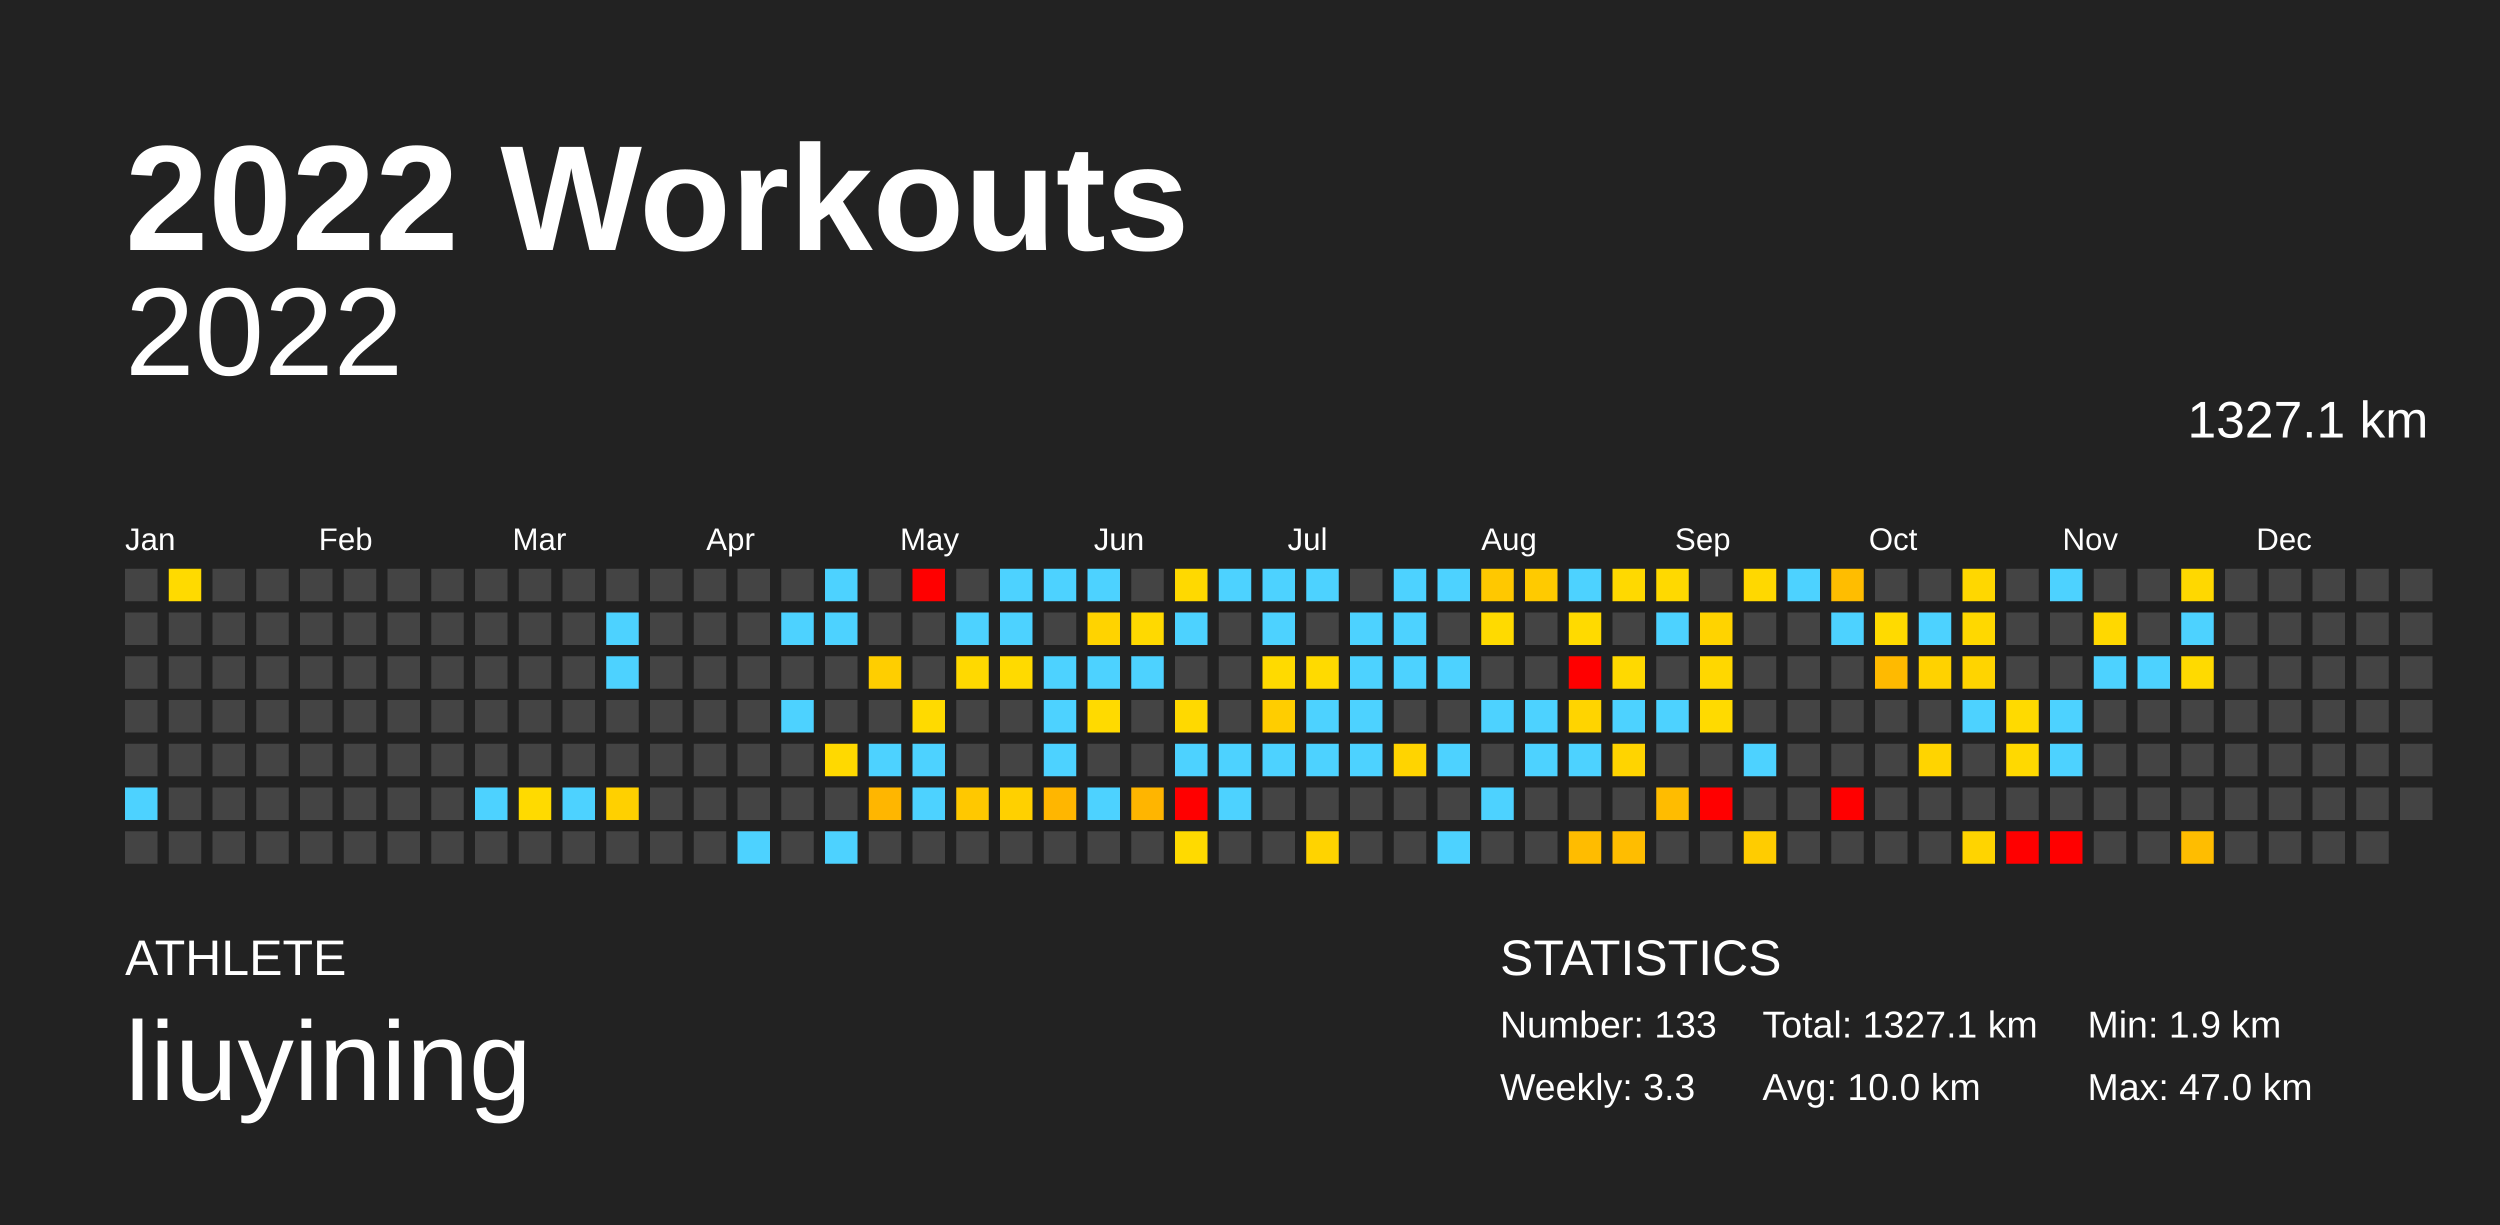
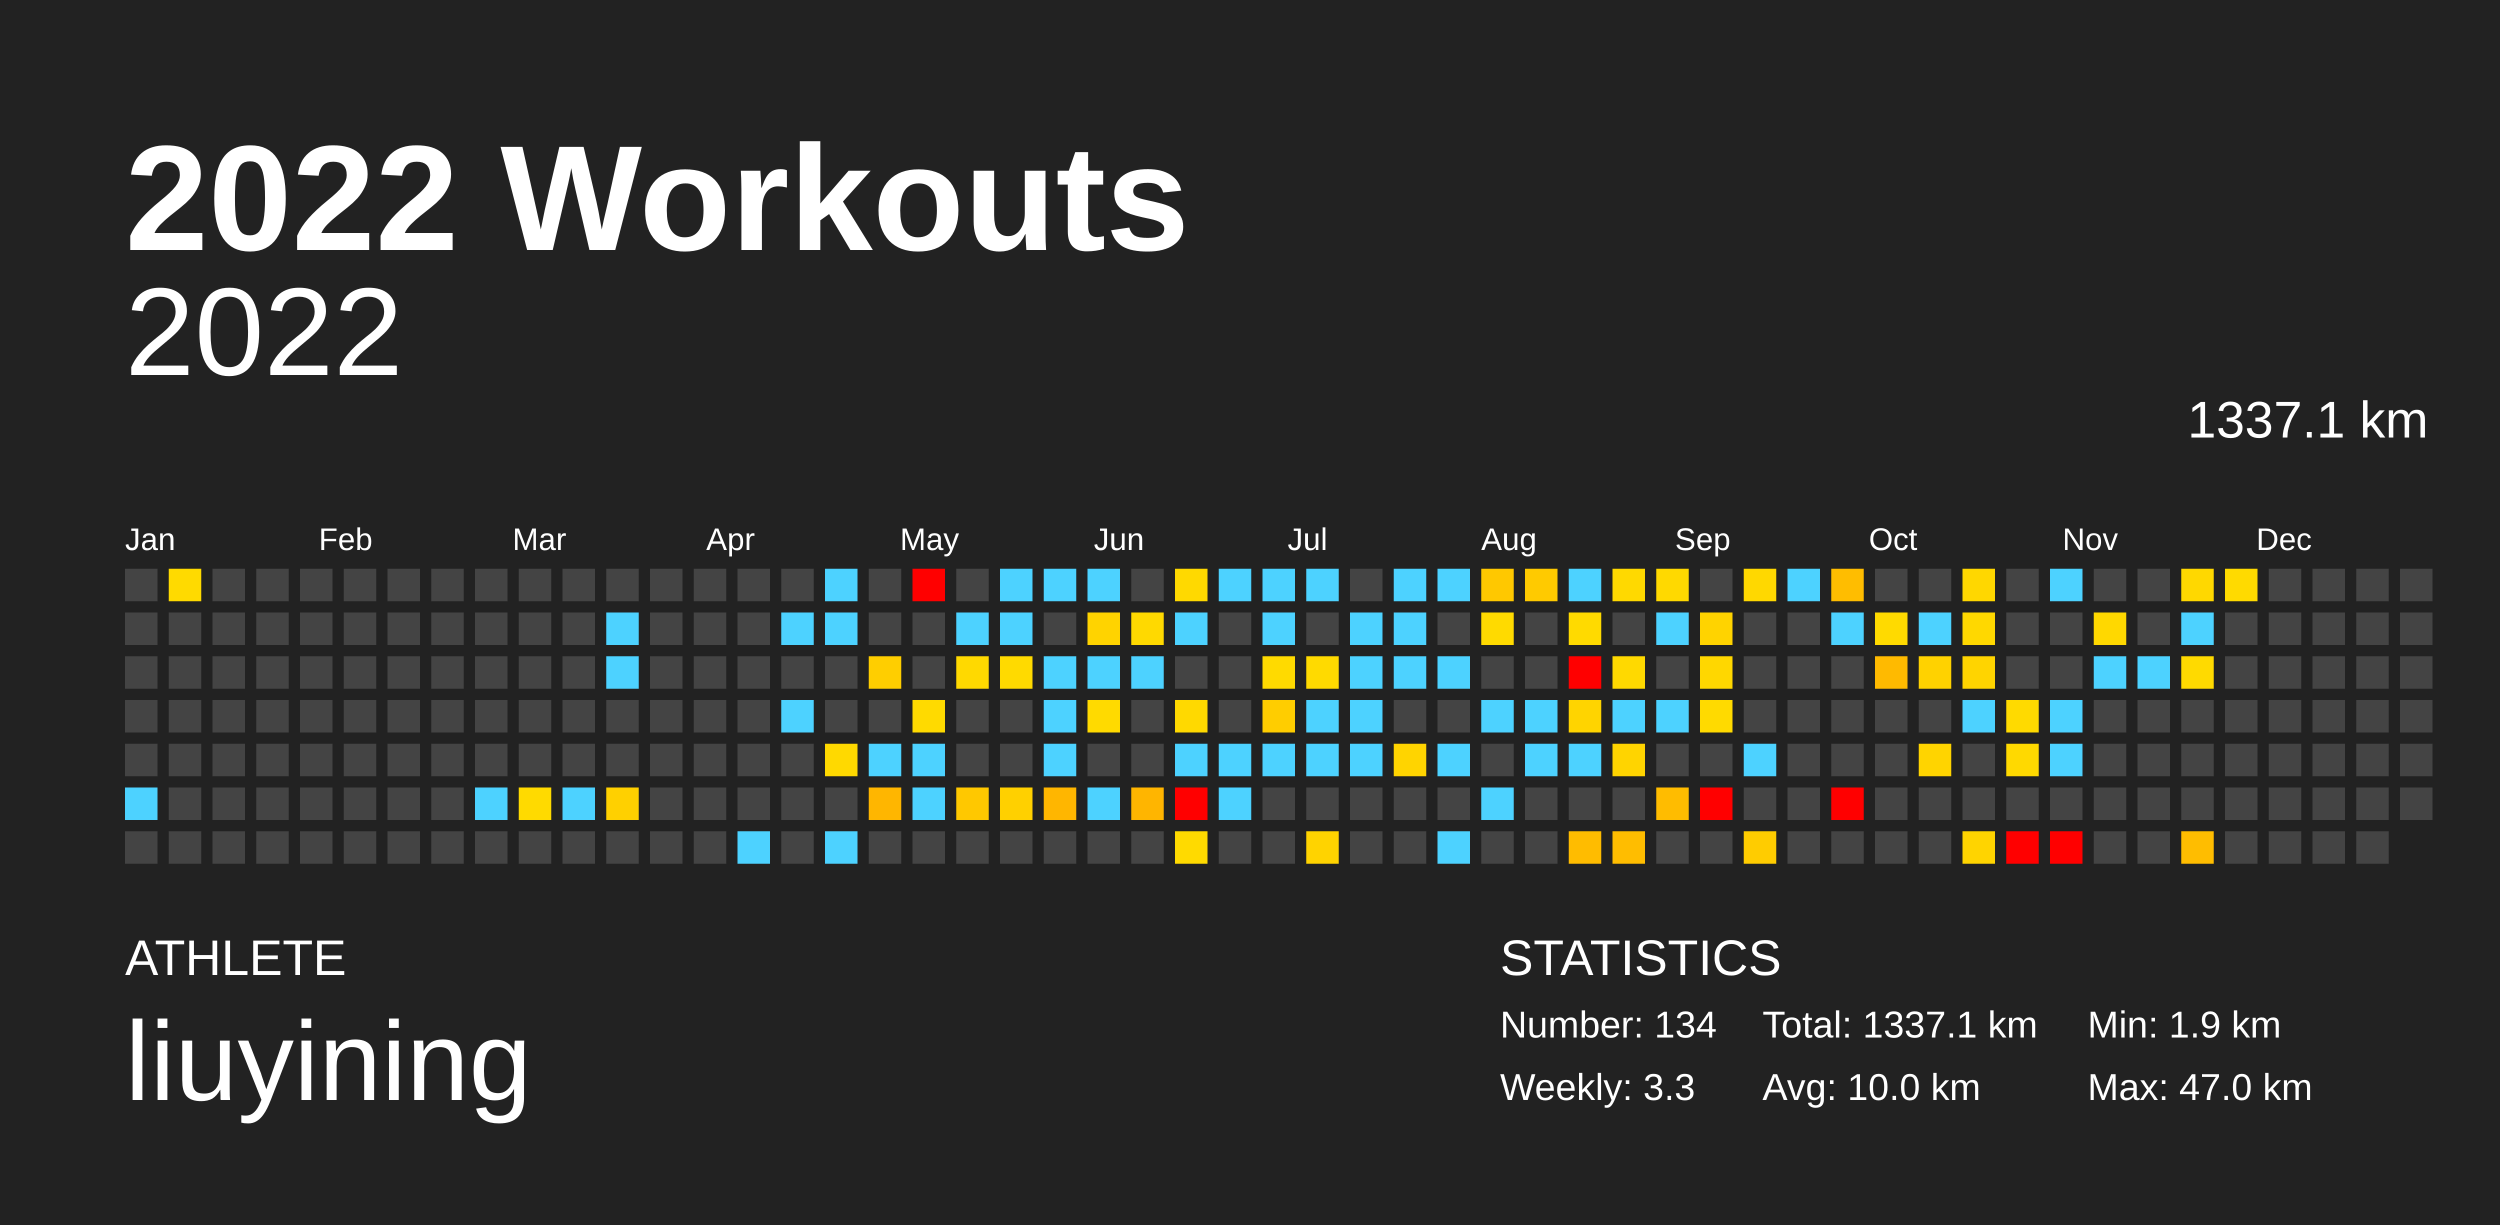
<svg xmlns="http://www.w3.org/2000/svg" baseProfile="full" height="98mm" version="1.1" viewBox="0,0,200,98" width="200mm">
  <defs />
  <rect fill="#222222" height="98" width="200" x="0" y="0" />
  <text fill="#FFFFFF" style="font-size:12px; font-family:Arial; font-weight:bold;" x="10" y="20">2022 Workouts</text>
  <text fill="#FFFFFF" style="font-size:4px; font-family:Arial" x="10" y="78">ATHLETE</text>
  <text fill="#FFFFFF" style="font-size:9px; font-family:Arial" x="10" y="88">liuyining</text>
  <text fill="#FFFFFF" style="font-size:4px; font-family:Arial" x="120" y="78">STATISTICS</text>
-   <text fill="#FFFFFF" style="font-size:3px; font-family:Arial" x="120" y="83">Number: 133</text>
+   <text fill="#FFFFFF" style="font-size:3px; font-family:Arial" x="120" y="83">Number: 134</text>
  <text fill="#FFFFFF" style="font-size:3px; font-family:Arial" x="120" y="88">Weekly: 3.3</text>
-   <text fill="#FFFFFF" style="font-size:3px; font-family:Arial" x="141" y="83">Total: 1327.1 km</text>
+   <text fill="#FFFFFF" style="font-size:3px; font-family:Arial" x="141" y="83">Total: 1337.1 km</text>
  <text fill="#FFFFFF" style="font-size:3px; font-family:Arial" x="141" y="88">Avg: 10.0 km</text>
  <text fill="#FFFFFF" style="font-size:3px; font-family:Arial" x="167" y="83">Min: 1.9 km</text>
  <text fill="#FFFFFF" style="font-size:3px; font-family:Arial" x="167" y="88">Max: 47.0 km</text>
  <text alignment-baseline="hanging" fill="#FFFFFF" style="font-size:10.0px; font-family:Arial;" x="10" y="30">2022</text>
-   <text alignment-baseline="hanging" fill="#FFFFFF" style="font-size:4.125px; font-family:Arial;" x="175" y="35">1327.1 km</text>
+   <text alignment-baseline="hanging" fill="#FFFFFF" style="font-size:4.125px; font-family:Arial;" x="175" y="35">1337.1 km</text>
  <text fill="#FFFFFF" style="font-size:2.5px; font-family:Arial" x="10.0" y="44">Jan</text>
  <text fill="#FFFFFF" style="font-size:2.5px; font-family:Arial" x="25.5" y="44">Feb</text>
  <text fill="#FFFFFF" style="font-size:2.5px; font-family:Arial" x="41.0" y="44">Mar</text>
  <text fill="#FFFFFF" style="font-size:2.5px; font-family:Arial" x="56.5" y="44">Apr</text>
  <text fill="#FFFFFF" style="font-size:2.5px; font-family:Arial" x="72.0" y="44">May</text>
  <text fill="#FFFFFF" style="font-size:2.5px; font-family:Arial" x="87.5" y="44">Jun</text>
  <text fill="#FFFFFF" style="font-size:2.5px; font-family:Arial" x="103.0" y="44">Jul</text>
  <text fill="#FFFFFF" style="font-size:2.5px; font-family:Arial" x="118.5" y="44">Aug</text>
  <text fill="#FFFFFF" style="font-size:2.5px; font-family:Arial" x="134.0" y="44">Sep</text>
  <text fill="#FFFFFF" style="font-size:2.5px; font-family:Arial" x="149.5" y="44">Oct</text>
  <text fill="#FFFFFF" style="font-size:2.5px; font-family:Arial" x="165.0" y="44">Nov</text>
  <text fill="#FFFFFF" style="font-size:2.5px; font-family:Arial" x="180.5" y="44">Dec</text>
  <rect fill="#444444" height="2.6" width="2.6" x="10.0" y="45.5" />
  <rect fill="#444444" height="2.6" width="2.6" x="10.0" y="49.0" />
  <rect fill="#444444" height="2.6" width="2.6" x="10.0" y="52.5" />
  <rect fill="#444444" height="2.6" width="2.6" x="10.0" y="56.0" />
  <rect fill="#444444" height="2.6" width="2.6" x="10.0" y="59.5" />
  <rect fill="#4dd2ff" height="2.6" width="2.6" x="10.0" y="63.0" />
  <rect fill="#444444" height="2.6" width="2.6" x="10.0" y="66.5" />
  <rect fill="#ffda00" height="2.6" width="2.6" x="13.5" y="45.5" />
  <rect fill="#444444" height="2.6" width="2.6" x="13.5" y="49.0" />
  <rect fill="#444444" height="2.6" width="2.6" x="13.5" y="52.5" />
  <rect fill="#444444" height="2.6" width="2.6" x="13.5" y="56.0" />
  <rect fill="#444444" height="2.6" width="2.6" x="13.5" y="59.5" />
  <rect fill="#444444" height="2.6" width="2.6" x="13.5" y="63.0" />
  <rect fill="#444444" height="2.6" width="2.6" x="13.5" y="66.5" />
  <rect fill="#444444" height="2.6" width="2.6" x="17.0" y="45.5" />
  <rect fill="#444444" height="2.6" width="2.6" x="17.0" y="49.0" />
  <rect fill="#444444" height="2.6" width="2.6" x="17.0" y="52.5" />
  <rect fill="#444444" height="2.6" width="2.6" x="17.0" y="56.0" />
  <rect fill="#444444" height="2.6" width="2.6" x="17.0" y="59.5" />
  <rect fill="#444444" height="2.6" width="2.6" x="17.0" y="63.0" />
  <rect fill="#444444" height="2.6" width="2.6" x="17.0" y="66.5" />
  <rect fill="#444444" height="2.6" width="2.6" x="20.5" y="45.5" />
  <rect fill="#444444" height="2.6" width="2.6" x="20.5" y="49.0" />
  <rect fill="#444444" height="2.6" width="2.6" x="20.5" y="52.5" />
  <rect fill="#444444" height="2.6" width="2.6" x="20.5" y="56.0" />
  <rect fill="#444444" height="2.6" width="2.6" x="20.5" y="59.5" />
  <rect fill="#444444" height="2.6" width="2.6" x="20.5" y="63.0" />
  <rect fill="#444444" height="2.6" width="2.6" x="20.5" y="66.5" />
  <rect fill="#444444" height="2.6" width="2.6" x="24.0" y="45.5" />
  <rect fill="#444444" height="2.6" width="2.6" x="24.0" y="49.0" />
  <rect fill="#444444" height="2.6" width="2.6" x="24.0" y="52.5" />
  <rect fill="#444444" height="2.6" width="2.6" x="24.0" y="56.0" />
  <rect fill="#444444" height="2.6" width="2.6" x="24.0" y="59.5" />
  <rect fill="#444444" height="2.6" width="2.6" x="24.0" y="63.0" />
  <rect fill="#444444" height="2.6" width="2.6" x="24.0" y="66.5" />
  <rect fill="#444444" height="2.6" width="2.6" x="27.5" y="45.5" />
  <rect fill="#444444" height="2.6" width="2.6" x="27.5" y="49.0" />
  <rect fill="#444444" height="2.6" width="2.6" x="27.5" y="52.5" />
  <rect fill="#444444" height="2.6" width="2.6" x="27.5" y="56.0" />
  <rect fill="#444444" height="2.6" width="2.6" x="27.5" y="59.5" />
  <rect fill="#444444" height="2.6" width="2.6" x="27.5" y="63.0" />
  <rect fill="#444444" height="2.6" width="2.6" x="27.5" y="66.5" />
  <rect fill="#444444" height="2.6" width="2.6" x="31.0" y="45.5" />
  <rect fill="#444444" height="2.6" width="2.6" x="31.0" y="49.0" />
  <rect fill="#444444" height="2.6" width="2.6" x="31.0" y="52.5" />
  <rect fill="#444444" height="2.6" width="2.6" x="31.0" y="56.0" />
  <rect fill="#444444" height="2.6" width="2.6" x="31.0" y="59.5" />
  <rect fill="#444444" height="2.6" width="2.6" x="31.0" y="63.0" />
  <rect fill="#444444" height="2.6" width="2.6" x="31.0" y="66.5" />
  <rect fill="#444444" height="2.6" width="2.6" x="34.5" y="45.5" />
  <rect fill="#444444" height="2.6" width="2.6" x="34.5" y="49.0" />
  <rect fill="#444444" height="2.6" width="2.6" x="34.5" y="52.5" />
  <rect fill="#444444" height="2.6" width="2.6" x="34.5" y="56.0" />
  <rect fill="#444444" height="2.6" width="2.6" x="34.5" y="59.5" />
  <rect fill="#444444" height="2.6" width="2.6" x="34.5" y="63.0" />
  <rect fill="#444444" height="2.6" width="2.6" x="34.5" y="66.5" />
  <rect fill="#444444" height="2.6" width="2.6" x="38.0" y="45.5" />
  <rect fill="#444444" height="2.6" width="2.6" x="38.0" y="49.0" />
  <rect fill="#444444" height="2.6" width="2.6" x="38.0" y="52.5" />
  <rect fill="#444444" height="2.6" width="2.6" x="38.0" y="56.0" />
  <rect fill="#444444" height="2.6" width="2.6" x="38.0" y="59.5" />
  <rect fill="#4dd2ff" height="2.6" width="2.6" x="38.0" y="63.0" />
  <rect fill="#444444" height="2.6" width="2.6" x="38.0" y="66.5" />
  <rect fill="#444444" height="2.6" width="2.6" x="41.5" y="45.5" />
  <rect fill="#444444" height="2.6" width="2.6" x="41.5" y="49.0" />
  <rect fill="#444444" height="2.6" width="2.6" x="41.5" y="52.5" />
  <rect fill="#444444" height="2.6" width="2.6" x="41.5" y="56.0" />
  <rect fill="#444444" height="2.6" width="2.6" x="41.5" y="59.5" />
  <rect fill="#ffda00" height="2.6" width="2.6" x="41.5" y="63.0" />
  <rect fill="#444444" height="2.6" width="2.6" x="41.5" y="66.5" />
  <rect fill="#444444" height="2.6" width="2.6" x="45.0" y="45.5" />
  <rect fill="#444444" height="2.6" width="2.6" x="45.0" y="49.0" />
  <rect fill="#444444" height="2.6" width="2.6" x="45.0" y="52.5" />
  <rect fill="#444444" height="2.6" width="2.6" x="45.0" y="56.0" />
  <rect fill="#444444" height="2.6" width="2.6" x="45.0" y="59.5" />
  <rect fill="#4dd2ff" height="2.6" width="2.6" x="45.0" y="63.0" />
  <rect fill="#444444" height="2.6" width="2.6" x="45.0" y="66.5" />
  <rect fill="#444444" height="2.6" width="2.6" x="48.5" y="45.5" />
  <rect fill="#4dd2ff" height="2.6" width="2.6" x="48.5" y="49.0" />
  <rect fill="#4dd2ff" height="2.6" width="2.6" x="48.5" y="52.5" />
  <rect fill="#444444" height="2.6" width="2.6" x="48.5" y="56.0" />
  <rect fill="#444444" height="2.6" width="2.6" x="48.5" y="59.5" />
  <rect fill="#ffd000" height="2.6" width="2.6" x="48.5" y="63.0" />
  <rect fill="#444444" height="2.6" width="2.6" x="48.5" y="66.5" />
  <rect fill="#444444" height="2.6" width="2.6" x="52.0" y="45.5" />
  <rect fill="#444444" height="2.6" width="2.6" x="52.0" y="49.0" />
  <rect fill="#444444" height="2.6" width="2.6" x="52.0" y="52.5" />
  <rect fill="#444444" height="2.6" width="2.6" x="52.0" y="56.0" />
  <rect fill="#444444" height="2.6" width="2.6" x="52.0" y="59.5" />
  <rect fill="#444444" height="2.6" width="2.6" x="52.0" y="63.0" />
  <rect fill="#444444" height="2.6" width="2.6" x="52.0" y="66.5" />
  <rect fill="#444444" height="2.6" width="2.6" x="55.5" y="45.5" />
  <rect fill="#444444" height="2.6" width="2.6" x="55.5" y="49.0" />
  <rect fill="#444444" height="2.6" width="2.6" x="55.5" y="52.5" />
  <rect fill="#444444" height="2.6" width="2.6" x="55.5" y="56.0" />
  <rect fill="#444444" height="2.6" width="2.6" x="55.5" y="59.5" />
  <rect fill="#444444" height="2.6" width="2.6" x="55.5" y="63.0" />
  <rect fill="#444444" height="2.6" width="2.6" x="55.5" y="66.5" />
  <rect fill="#444444" height="2.6" width="2.6" x="59.0" y="45.5" />
  <rect fill="#444444" height="2.6" width="2.6" x="59.0" y="49.0" />
  <rect fill="#444444" height="2.6" width="2.6" x="59.0" y="52.5" />
  <rect fill="#444444" height="2.6" width="2.6" x="59.0" y="56.0" />
  <rect fill="#444444" height="2.6" width="2.6" x="59.0" y="59.5" />
  <rect fill="#444444" height="2.6" width="2.6" x="59.0" y="63.0" />
  <rect fill="#4dd2ff" height="2.6" width="2.6" x="59.0" y="66.5" />
  <rect fill="#444444" height="2.6" width="2.6" x="62.5" y="45.5" />
  <rect fill="#4dd2ff" height="2.6" width="2.6" x="62.5" y="49.0" />
  <rect fill="#444444" height="2.6" width="2.6" x="62.5" y="52.5" />
  <rect fill="#4dd2ff" height="2.6" width="2.6" x="62.5" y="56.0" />
  <rect fill="#444444" height="2.6" width="2.6" x="62.5" y="59.5" />
  <rect fill="#444444" height="2.6" width="2.6" x="62.5" y="63.0" />
  <rect fill="#444444" height="2.6" width="2.6" x="62.5" y="66.5" />
  <rect fill="#4dd2ff" height="2.6" width="2.6" x="66.0" y="45.5" />
  <rect fill="#4dd2ff" height="2.6" width="2.6" x="66.0" y="49.0" />
  <rect fill="#444444" height="2.6" width="2.6" x="66.0" y="52.5" />
  <rect fill="#444444" height="2.6" width="2.6" x="66.0" y="56.0" />
  <rect fill="#ffd900" height="2.6" width="2.6" x="66.0" y="59.5" />
  <rect fill="#444444" height="2.6" width="2.6" x="66.0" y="63.0" />
  <rect fill="#4dd2ff" height="2.6" width="2.6" x="66.0" y="66.5" />
  <rect fill="#444444" height="2.6" width="2.6" x="69.5" y="45.5" />
  <rect fill="#444444" height="2.6" width="2.6" x="69.5" y="49.0" />
  <rect fill="#ffce00" height="2.6" width="2.6" x="69.5" y="52.5" />
  <rect fill="#444444" height="2.6" width="2.6" x="69.5" y="56.0" />
  <rect fill="#4dd2ff" height="2.6" width="2.6" x="69.5" y="59.5" />
  <rect fill="#ffb600" height="2.6" width="2.6" x="69.5" y="63.0" />
  <rect fill="#444444" height="2.6" width="2.6" x="69.5" y="66.5" />
  <rect fill="red" height="2.6" width="2.6" x="73.0" y="45.5" />
  <rect fill="#444444" height="2.6" width="2.6" x="73.0" y="49.0" />
  <rect fill="#444444" height="2.6" width="2.6" x="73.0" y="52.5" />
  <rect fill="#ffda00" height="2.6" width="2.6" x="73.0" y="56.0" />
  <rect fill="#4dd2ff" height="2.6" width="2.6" x="73.0" y="59.5" />
  <rect fill="#4dd2ff" height="2.6" width="2.6" x="73.0" y="63.0" />
  <rect fill="#444444" height="2.6" width="2.6" x="73.0" y="66.5" />
  <rect fill="#444444" height="2.6" width="2.6" x="76.5" y="45.5" />
  <rect fill="#4dd2ff" height="2.6" width="2.6" x="76.5" y="49.0" />
  <rect fill="#ffd900" height="2.6" width="2.6" x="76.5" y="52.5" />
  <rect fill="#444444" height="2.6" width="2.6" x="76.5" y="56.0" />
  <rect fill="#444444" height="2.6" width="2.6" x="76.5" y="59.5" />
  <rect fill="#ffc800" height="2.6" width="2.6" x="76.5" y="63.0" />
  <rect fill="#444444" height="2.6" width="2.6" x="76.5" y="66.5" />
  <rect fill="#4dd2ff" height="2.6" width="2.6" x="80.0" y="45.5" />
  <rect fill="#4dd2ff" height="2.6" width="2.6" x="80.0" y="49.0" />
  <rect fill="#ffda00" height="2.6" width="2.6" x="80.0" y="52.5" />
  <rect fill="#444444" height="2.6" width="2.6" x="80.0" y="56.0" />
  <rect fill="#444444" height="2.6" width="2.6" x="80.0" y="59.5" />
  <rect fill="#ffd000" height="2.6" width="2.6" x="80.0" y="63.0" />
  <rect fill="#444444" height="2.6" width="2.6" x="80.0" y="66.5" />
  <rect fill="#4dd2ff" height="2.6" width="2.6" x="83.5" y="45.5" />
  <rect fill="#444444" height="2.6" width="2.6" x="83.5" y="49.0" />
  <rect fill="#4dd2ff" height="2.6" width="2.6" x="83.5" y="52.5" />
  <rect fill="#4dd2ff" height="2.6" width="2.6" x="83.5" y="56.0" />
  <rect fill="#4dd2ff" height="2.6" width="2.6" x="83.5" y="59.5" />
  <rect fill="#ffb600" height="2.6" width="2.6" x="83.5" y="63.0" />
  <rect fill="#444444" height="2.6" width="2.6" x="83.5" y="66.5" />
  <rect fill="#4dd2ff" height="2.6" width="2.6" x="87.0" y="45.5" />
  <rect fill="#ffd300" height="2.6" width="2.6" x="87.0" y="49.0" />
  <rect fill="#4dd2ff" height="2.6" width="2.6" x="87.0" y="52.5" />
  <rect fill="#ffda00" height="2.6" width="2.6" x="87.0" y="56.0" />
  <rect fill="#444444" height="2.6" width="2.6" x="87.0" y="59.5" />
  <rect fill="#4dd2ff" height="2.6" width="2.6" x="87.0" y="63.0" />
  <rect fill="#444444" height="2.6" width="2.6" x="87.0" y="66.5" />
  <rect fill="#444444" height="2.6" width="2.6" x="90.5" y="45.5" />
  <rect fill="#ffd900" height="2.6" width="2.6" x="90.5" y="49.0" />
  <rect fill="#4dd2ff" height="2.6" width="2.6" x="90.5" y="52.5" />
  <rect fill="#444444" height="2.6" width="2.6" x="90.5" y="56.0" />
  <rect fill="#444444" height="2.6" width="2.6" x="90.5" y="59.5" />
  <rect fill="#ffb500" height="2.6" width="2.6" x="90.5" y="63.0" />
  <rect fill="#444444" height="2.6" width="2.6" x="90.5" y="66.5" />
  <rect fill="#ffd900" height="2.6" width="2.6" x="94.0" y="45.5" />
  <rect fill="#4dd2ff" height="2.6" width="2.6" x="94.0" y="49.0" />
  <rect fill="#444444" height="2.6" width="2.6" x="94.0" y="52.5" />
  <rect fill="#ffd900" height="2.6" width="2.6" x="94.0" y="56.0" />
  <rect fill="#4dd2ff" height="2.6" width="2.6" x="94.0" y="59.5" />
  <rect fill="red" height="2.6" width="2.6" x="94.0" y="63.0" />
  <rect fill="#ffda00" height="2.6" width="2.6" x="94.0" y="66.5" />
  <rect fill="#4dd2ff" height="2.6" width="2.6" x="97.5" y="45.5" />
  <rect fill="#444444" height="2.6" width="2.6" x="97.5" y="49.0" />
  <rect fill="#444444" height="2.6" width="2.6" x="97.5" y="52.5" />
  <rect fill="#444444" height="2.6" width="2.6" x="97.5" y="56.0" />
  <rect fill="#4dd2ff" height="2.6" width="2.6" x="97.5" y="59.5" />
  <rect fill="#4dd2ff" height="2.6" width="2.6" x="97.5" y="63.0" />
  <rect fill="#444444" height="2.6" width="2.6" x="97.5" y="66.5" />
  <rect fill="#4dd2ff" height="2.6" width="2.6" x="101.0" y="45.5" />
  <rect fill="#4dd2ff" height="2.6" width="2.6" x="101.0" y="49.0" />
  <rect fill="#ffda00" height="2.6" width="2.6" x="101.0" y="52.5" />
  <rect fill="#ffcd00" height="2.6" width="2.6" x="101.0" y="56.0" />
  <rect fill="#4dd2ff" height="2.6" width="2.6" x="101.0" y="59.5" />
  <rect fill="#444444" height="2.6" width="2.6" x="101.0" y="63.0" />
  <rect fill="#444444" height="2.6" width="2.6" x="101.0" y="66.5" />
  <rect fill="#4dd2ff" height="2.6" width="2.6" x="104.5" y="45.5" />
  <rect fill="#444444" height="2.6" width="2.6" x="104.5" y="49.0" />
  <rect fill="#ffda00" height="2.6" width="2.6" x="104.5" y="52.5" />
  <rect fill="#4dd2ff" height="2.6" width="2.6" x="104.5" y="56.0" />
  <rect fill="#4dd2ff" height="2.6" width="2.6" x="104.5" y="59.5" />
  <rect fill="#444444" height="2.6" width="2.6" x="104.5" y="63.0" />
  <rect fill="#ffd300" height="2.6" width="2.6" x="104.5" y="66.5" />
  <rect fill="#444444" height="2.6" width="2.6" x="108.0" y="45.5" />
  <rect fill="#4dd2ff" height="2.6" width="2.6" x="108.0" y="49.0" />
  <rect fill="#4dd2ff" height="2.6" width="2.6" x="108.0" y="52.5" />
  <rect fill="#4dd2ff" height="2.6" width="2.6" x="108.0" y="56.0" />
  <rect fill="#4dd2ff" height="2.6" width="2.6" x="108.0" y="59.5" />
  <rect fill="#444444" height="2.6" width="2.6" x="108.0" y="63.0" />
  <rect fill="#444444" height="2.6" width="2.6" x="108.0" y="66.5" />
  <rect fill="#4dd2ff" height="2.6" width="2.6" x="111.5" y="45.5" />
  <rect fill="#4dd2ff" height="2.6" width="2.6" x="111.5" y="49.0" />
  <rect fill="#4dd2ff" height="2.6" width="2.6" x="111.5" y="52.5" />
  <rect fill="#444444" height="2.6" width="2.6" x="111.5" y="56.0" />
  <rect fill="#ffd400" height="2.6" width="2.6" x="111.5" y="59.5" />
  <rect fill="#444444" height="2.6" width="2.6" x="111.5" y="63.0" />
  <rect fill="#444444" height="2.6" width="2.6" x="111.5" y="66.5" />
  <rect fill="#4dd2ff" height="2.6" width="2.6" x="115.0" y="45.5" />
  <rect fill="#444444" height="2.6" width="2.6" x="115.0" y="49.0" />
  <rect fill="#4dd2ff" height="2.6" width="2.6" x="115.0" y="52.5" />
  <rect fill="#444444" height="2.6" width="2.6" x="115.0" y="56.0" />
  <rect fill="#4dd2ff" height="2.6" width="2.6" x="115.0" y="59.5" />
  <rect fill="#444444" height="2.6" width="2.6" x="115.0" y="63.0" />
  <rect fill="#4dd2ff" height="2.6" width="2.6" x="115.0" y="66.5" />
  <rect fill="#ffc800" height="2.6" width="2.6" x="118.5" y="45.5" />
  <rect fill="#ffda00" height="2.6" width="2.6" x="118.5" y="49.0" />
  <rect fill="#444444" height="2.6" width="2.6" x="118.5" y="52.5" />
  <rect fill="#4dd2ff" height="2.6" width="2.6" x="118.5" y="56.0" />
  <rect fill="#444444" height="2.6" width="2.6" x="118.5" y="59.5" />
  <rect fill="#4dd2ff" height="2.6" width="2.6" x="118.5" y="63.0" />
  <rect fill="#444444" height="2.6" width="2.6" x="118.5" y="66.5" />
  <rect fill="#ffca00" height="2.6" width="2.6" x="122.0" y="45.5" />
  <rect fill="#444444" height="2.6" width="2.6" x="122.0" y="49.0" />
  <rect fill="#444444" height="2.6" width="2.6" x="122.0" y="52.5" />
  <rect fill="#4dd2ff" height="2.6" width="2.6" x="122.0" y="56.0" />
  <rect fill="#4dd2ff" height="2.6" width="2.6" x="122.0" y="59.5" />
  <rect fill="#444444" height="2.6" width="2.6" x="122.0" y="63.0" />
  <rect fill="#444444" height="2.6" width="2.6" x="122.0" y="66.5" />
  <rect fill="#4dd2ff" height="2.6" width="2.6" x="125.5" y="45.5" />
  <rect fill="#ffda00" height="2.6" width="2.6" x="125.5" y="49.0" />
  <rect fill="red" height="2.6" width="2.6" x="125.5" y="52.5" />
  <rect fill="#ffd400" height="2.6" width="2.6" x="125.5" y="56.0" />
  <rect fill="#4dd2ff" height="2.6" width="2.6" x="125.5" y="59.5" />
  <rect fill="#444444" height="2.6" width="2.6" x="125.5" y="63.0" />
  <rect fill="#ffbc00" height="2.6" width="2.6" x="125.5" y="66.5" />
  <rect fill="#ffd900" height="2.6" width="2.6" x="129.0" y="45.5" />
  <rect fill="#444444" height="2.6" width="2.6" x="129.0" y="49.0" />
  <rect fill="#ffd900" height="2.6" width="2.6" x="129.0" y="52.5" />
  <rect fill="#4dd2ff" height="2.6" width="2.6" x="129.0" y="56.0" />
  <rect fill="#ffd400" height="2.6" width="2.6" x="129.0" y="59.5" />
  <rect fill="#444444" height="2.6" width="2.6" x="129.0" y="63.0" />
  <rect fill="#ffbd00" height="2.6" width="2.6" x="129.0" y="66.5" />
  <rect fill="#ffd900" height="2.6" width="2.6" x="132.5" y="45.5" />
  <rect fill="#4dd2ff" height="2.6" width="2.6" x="132.5" y="49.0" />
  <rect fill="#444444" height="2.6" width="2.6" x="132.5" y="52.5" />
  <rect fill="#4dd2ff" height="2.6" width="2.6" x="132.5" y="56.0" />
  <rect fill="#444444" height="2.6" width="2.6" x="132.5" y="59.5" />
  <rect fill="#ffbc00" height="2.6" width="2.6" x="132.5" y="63.0" />
  <rect fill="#444444" height="2.6" width="2.6" x="132.5" y="66.5" />
  <rect fill="#444444" height="2.6" width="2.6" x="136.0" y="45.5" />
  <rect fill="#ffd300" height="2.6" width="2.6" x="136.0" y="49.0" />
  <rect fill="#ffd700" height="2.6" width="2.6" x="136.0" y="52.5" />
  <rect fill="#ffda00" height="2.6" width="2.6" x="136.0" y="56.0" />
  <rect fill="#444444" height="2.6" width="2.6" x="136.0" y="59.5" />
  <rect fill="red" height="2.6" width="2.6" x="136.0" y="63.0" />
  <rect fill="#444444" height="2.6" width="2.6" x="136.0" y="66.5" />
  <rect fill="#ffd800" height="2.6" width="2.6" x="139.5" y="45.5" />
  <rect fill="#444444" height="2.6" width="2.6" x="139.5" y="49.0" />
  <rect fill="#444444" height="2.6" width="2.6" x="139.5" y="52.5" />
  <rect fill="#444444" height="2.6" width="2.6" x="139.5" y="56.0" />
  <rect fill="#4dd2ff" height="2.6" width="2.6" x="139.5" y="59.5" />
  <rect fill="#444444" height="2.6" width="2.6" x="139.5" y="63.0" />
  <rect fill="#ffcc00" height="2.6" width="2.6" x="139.5" y="66.5" />
  <rect fill="#4dd2ff" height="2.6" width="2.6" x="143.0" y="45.5" />
  <rect fill="#444444" height="2.6" width="2.6" x="143.0" y="49.0" />
  <rect fill="#444444" height="2.6" width="2.6" x="143.0" y="52.5" />
  <rect fill="#444444" height="2.6" width="2.6" x="143.0" y="56.0" />
  <rect fill="#444444" height="2.6" width="2.6" x="143.0" y="59.5" />
  <rect fill="#444444" height="2.6" width="2.6" x="143.0" y="63.0" />
  <rect fill="#444444" height="2.6" width="2.6" x="143.0" y="66.5" />
  <rect fill="#ffbd00" height="2.6" width="2.6" x="146.5" y="45.5" />
  <rect fill="#4dd2ff" height="2.6" width="2.6" x="146.5" y="49.0" />
  <rect fill="#444444" height="2.6" width="2.6" x="146.5" y="52.5" />
  <rect fill="#444444" height="2.6" width="2.6" x="146.5" y="56.0" />
  <rect fill="#444444" height="2.6" width="2.6" x="146.5" y="59.5" />
  <rect fill="red" height="2.6" width="2.6" x="146.5" y="63.0" />
  <rect fill="#444444" height="2.6" width="2.6" x="146.5" y="66.5" />
  <rect fill="#444444" height="2.6" width="2.6" x="150.0" y="45.5" />
  <rect fill="#ffda00" height="2.6" width="2.6" x="150.0" y="49.0" />
  <rect fill="#ffba00" height="2.6" width="2.6" x="150.0" y="52.5" />
  <rect fill="#444444" height="2.6" width="2.6" x="150.0" y="56.0" />
  <rect fill="#444444" height="2.6" width="2.6" x="150.0" y="59.5" />
  <rect fill="#444444" height="2.6" width="2.6" x="150.0" y="63.0" />
  <rect fill="#444444" height="2.6" width="2.6" x="150.0" y="66.5" />
  <rect fill="#444444" height="2.6" width="2.6" x="153.5" y="45.5" />
  <rect fill="#4dd2ff" height="2.6" width="2.6" x="153.5" y="49.0" />
  <rect fill="#ffd200" height="2.6" width="2.6" x="153.5" y="52.5" />
  <rect fill="#444444" height="2.6" width="2.6" x="153.5" y="56.0" />
  <rect fill="#ffd400" height="2.6" width="2.6" x="153.5" y="59.5" />
  <rect fill="#444444" height="2.6" width="2.6" x="153.5" y="63.0" />
  <rect fill="#444444" height="2.6" width="2.6" x="153.5" y="66.5" />
  <rect fill="#ffd700" height="2.6" width="2.6" x="157.0" y="45.5" />
  <rect fill="#ffd800" height="2.6" width="2.6" x="157.0" y="49.0" />
  <rect fill="#ffd400" height="2.6" width="2.6" x="157.0" y="52.5" />
  <rect fill="#4dd2ff" height="2.6" width="2.6" x="157.0" y="56.0" />
  <rect fill="#444444" height="2.6" width="2.6" x="157.0" y="59.5" />
  <rect fill="#444444" height="2.6" width="2.6" x="157.0" y="63.0" />
  <rect fill="#ffd400" height="2.6" width="2.6" x="157.0" y="66.5" />
  <rect fill="#444444" height="2.6" width="2.6" x="160.5" y="45.5" />
  <rect fill="#444444" height="2.6" width="2.6" x="160.5" y="49.0" />
  <rect fill="#444444" height="2.6" width="2.6" x="160.5" y="52.5" />
  <rect fill="#ffda00" height="2.6" width="2.6" x="160.5" y="56.0" />
  <rect fill="#ffd900" height="2.6" width="2.6" x="160.5" y="59.5" />
  <rect fill="#444444" height="2.6" width="2.6" x="160.5" y="63.0" />
  <rect fill="red" height="2.6" width="2.6" x="160.5" y="66.5" />
  <rect fill="#4dd2ff" height="2.6" width="2.6" x="164.0" y="45.5" />
  <rect fill="#444444" height="2.6" width="2.6" x="164.0" y="49.0" />
  <rect fill="#444444" height="2.6" width="2.6" x="164.0" y="52.5" />
  <rect fill="#4dd2ff" height="2.6" width="2.6" x="164.0" y="56.0" />
  <rect fill="#4dd2ff" height="2.6" width="2.6" x="164.0" y="59.5" />
  <rect fill="#444444" height="2.6" width="2.6" x="164.0" y="63.0" />
  <rect fill="red" height="2.6" width="2.6" x="164.0" y="66.5" />
  <rect fill="#444444" height="2.6" width="2.6" x="167.5" y="45.5" />
  <rect fill="#ffd800" height="2.6" width="2.6" x="167.5" y="49.0" />
  <rect fill="#4dd2ff" height="2.6" width="2.6" x="167.5" y="52.5" />
  <rect fill="#444444" height="2.6" width="2.6" x="167.5" y="56.0" />
  <rect fill="#444444" height="2.6" width="2.6" x="167.5" y="59.5" />
  <rect fill="#444444" height="2.6" width="2.6" x="167.5" y="63.0" />
  <rect fill="#444444" height="2.6" width="2.6" x="167.5" y="66.5" />
  <rect fill="#444444" height="2.6" width="2.6" x="171.0" y="45.5" />
  <rect fill="#444444" height="2.6" width="2.6" x="171.0" y="49.0" />
  <rect fill="#4dd2ff" height="2.6" width="2.6" x="171.0" y="52.5" />
  <rect fill="#444444" height="2.6" width="2.6" x="171.0" y="56.0" />
  <rect fill="#444444" height="2.6" width="2.6" x="171.0" y="59.5" />
  <rect fill="#444444" height="2.6" width="2.6" x="171.0" y="63.0" />
  <rect fill="#444444" height="2.6" width="2.6" x="171.0" y="66.5" />
  <rect fill="#ffd800" height="2.6" width="2.6" x="174.5" y="45.5" />
  <rect fill="#4dd2ff" height="2.6" width="2.6" x="174.5" y="49.0" />
  <rect fill="#ffda00" height="2.6" width="2.6" x="174.5" y="52.5" />
  <rect fill="#444444" height="2.6" width="2.6" x="174.5" y="56.0" />
  <rect fill="#444444" height="2.6" width="2.6" x="174.5" y="59.5" />
  <rect fill="#444444" height="2.6" width="2.6" x="174.5" y="63.0" />
  <rect fill="#ffbd00" height="2.6" width="2.6" x="174.5" y="66.5" />
-   <rect fill="#444444" height="2.6" width="2.6" x="178.0" y="45.5" />
+   <rect fill="#ffda00" height="2.6" width="2.6" x="178.0" y="45.5" />
  <rect fill="#444444" height="2.6" width="2.6" x="178.0" y="49.0" />
  <rect fill="#444444" height="2.6" width="2.6" x="178.0" y="52.5" />
  <rect fill="#444444" height="2.6" width="2.6" x="178.0" y="56.0" />
  <rect fill="#444444" height="2.6" width="2.6" x="178.0" y="59.5" />
  <rect fill="#444444" height="2.6" width="2.6" x="178.0" y="63.0" />
  <rect fill="#444444" height="2.6" width="2.6" x="178.0" y="66.5" />
  <rect fill="#444444" height="2.6" width="2.6" x="181.5" y="45.5" />
  <rect fill="#444444" height="2.6" width="2.6" x="181.5" y="49.0" />
  <rect fill="#444444" height="2.6" width="2.6" x="181.5" y="52.5" />
  <rect fill="#444444" height="2.6" width="2.6" x="181.5" y="56.0" />
  <rect fill="#444444" height="2.6" width="2.6" x="181.5" y="59.5" />
  <rect fill="#444444" height="2.6" width="2.6" x="181.5" y="63.0" />
  <rect fill="#444444" height="2.6" width="2.6" x="181.5" y="66.5" />
  <rect fill="#444444" height="2.6" width="2.6" x="185.0" y="45.5" />
  <rect fill="#444444" height="2.6" width="2.6" x="185.0" y="49.0" />
  <rect fill="#444444" height="2.6" width="2.6" x="185.0" y="52.5" />
  <rect fill="#444444" height="2.6" width="2.6" x="185.0" y="56.0" />
  <rect fill="#444444" height="2.6" width="2.6" x="185.0" y="59.5" />
  <rect fill="#444444" height="2.6" width="2.6" x="185.0" y="63.0" />
  <rect fill="#444444" height="2.6" width="2.6" x="185.0" y="66.5" />
  <rect fill="#444444" height="2.6" width="2.6" x="188.5" y="45.5" />
  <rect fill="#444444" height="2.6" width="2.6" x="188.5" y="49.0" />
  <rect fill="#444444" height="2.6" width="2.6" x="188.5" y="52.5" />
  <rect fill="#444444" height="2.6" width="2.6" x="188.5" y="56.0" />
  <rect fill="#444444" height="2.6" width="2.6" x="188.5" y="59.5" />
  <rect fill="#444444" height="2.6" width="2.6" x="188.5" y="63.0" />
  <rect fill="#444444" height="2.6" width="2.6" x="188.5" y="66.5" />
  <rect fill="#444444" height="2.6" width="2.6" x="192.0" y="45.5" />
  <rect fill="#444444" height="2.6" width="2.6" x="192.0" y="49.0" />
  <rect fill="#444444" height="2.6" width="2.6" x="192.0" y="52.5" />
  <rect fill="#444444" height="2.6" width="2.6" x="192.0" y="56.0" />
  <rect fill="#444444" height="2.6" width="2.6" x="192.0" y="59.5" />
  <rect fill="#444444" height="2.6" width="2.6" x="192.0" y="63.0" />
</svg>
